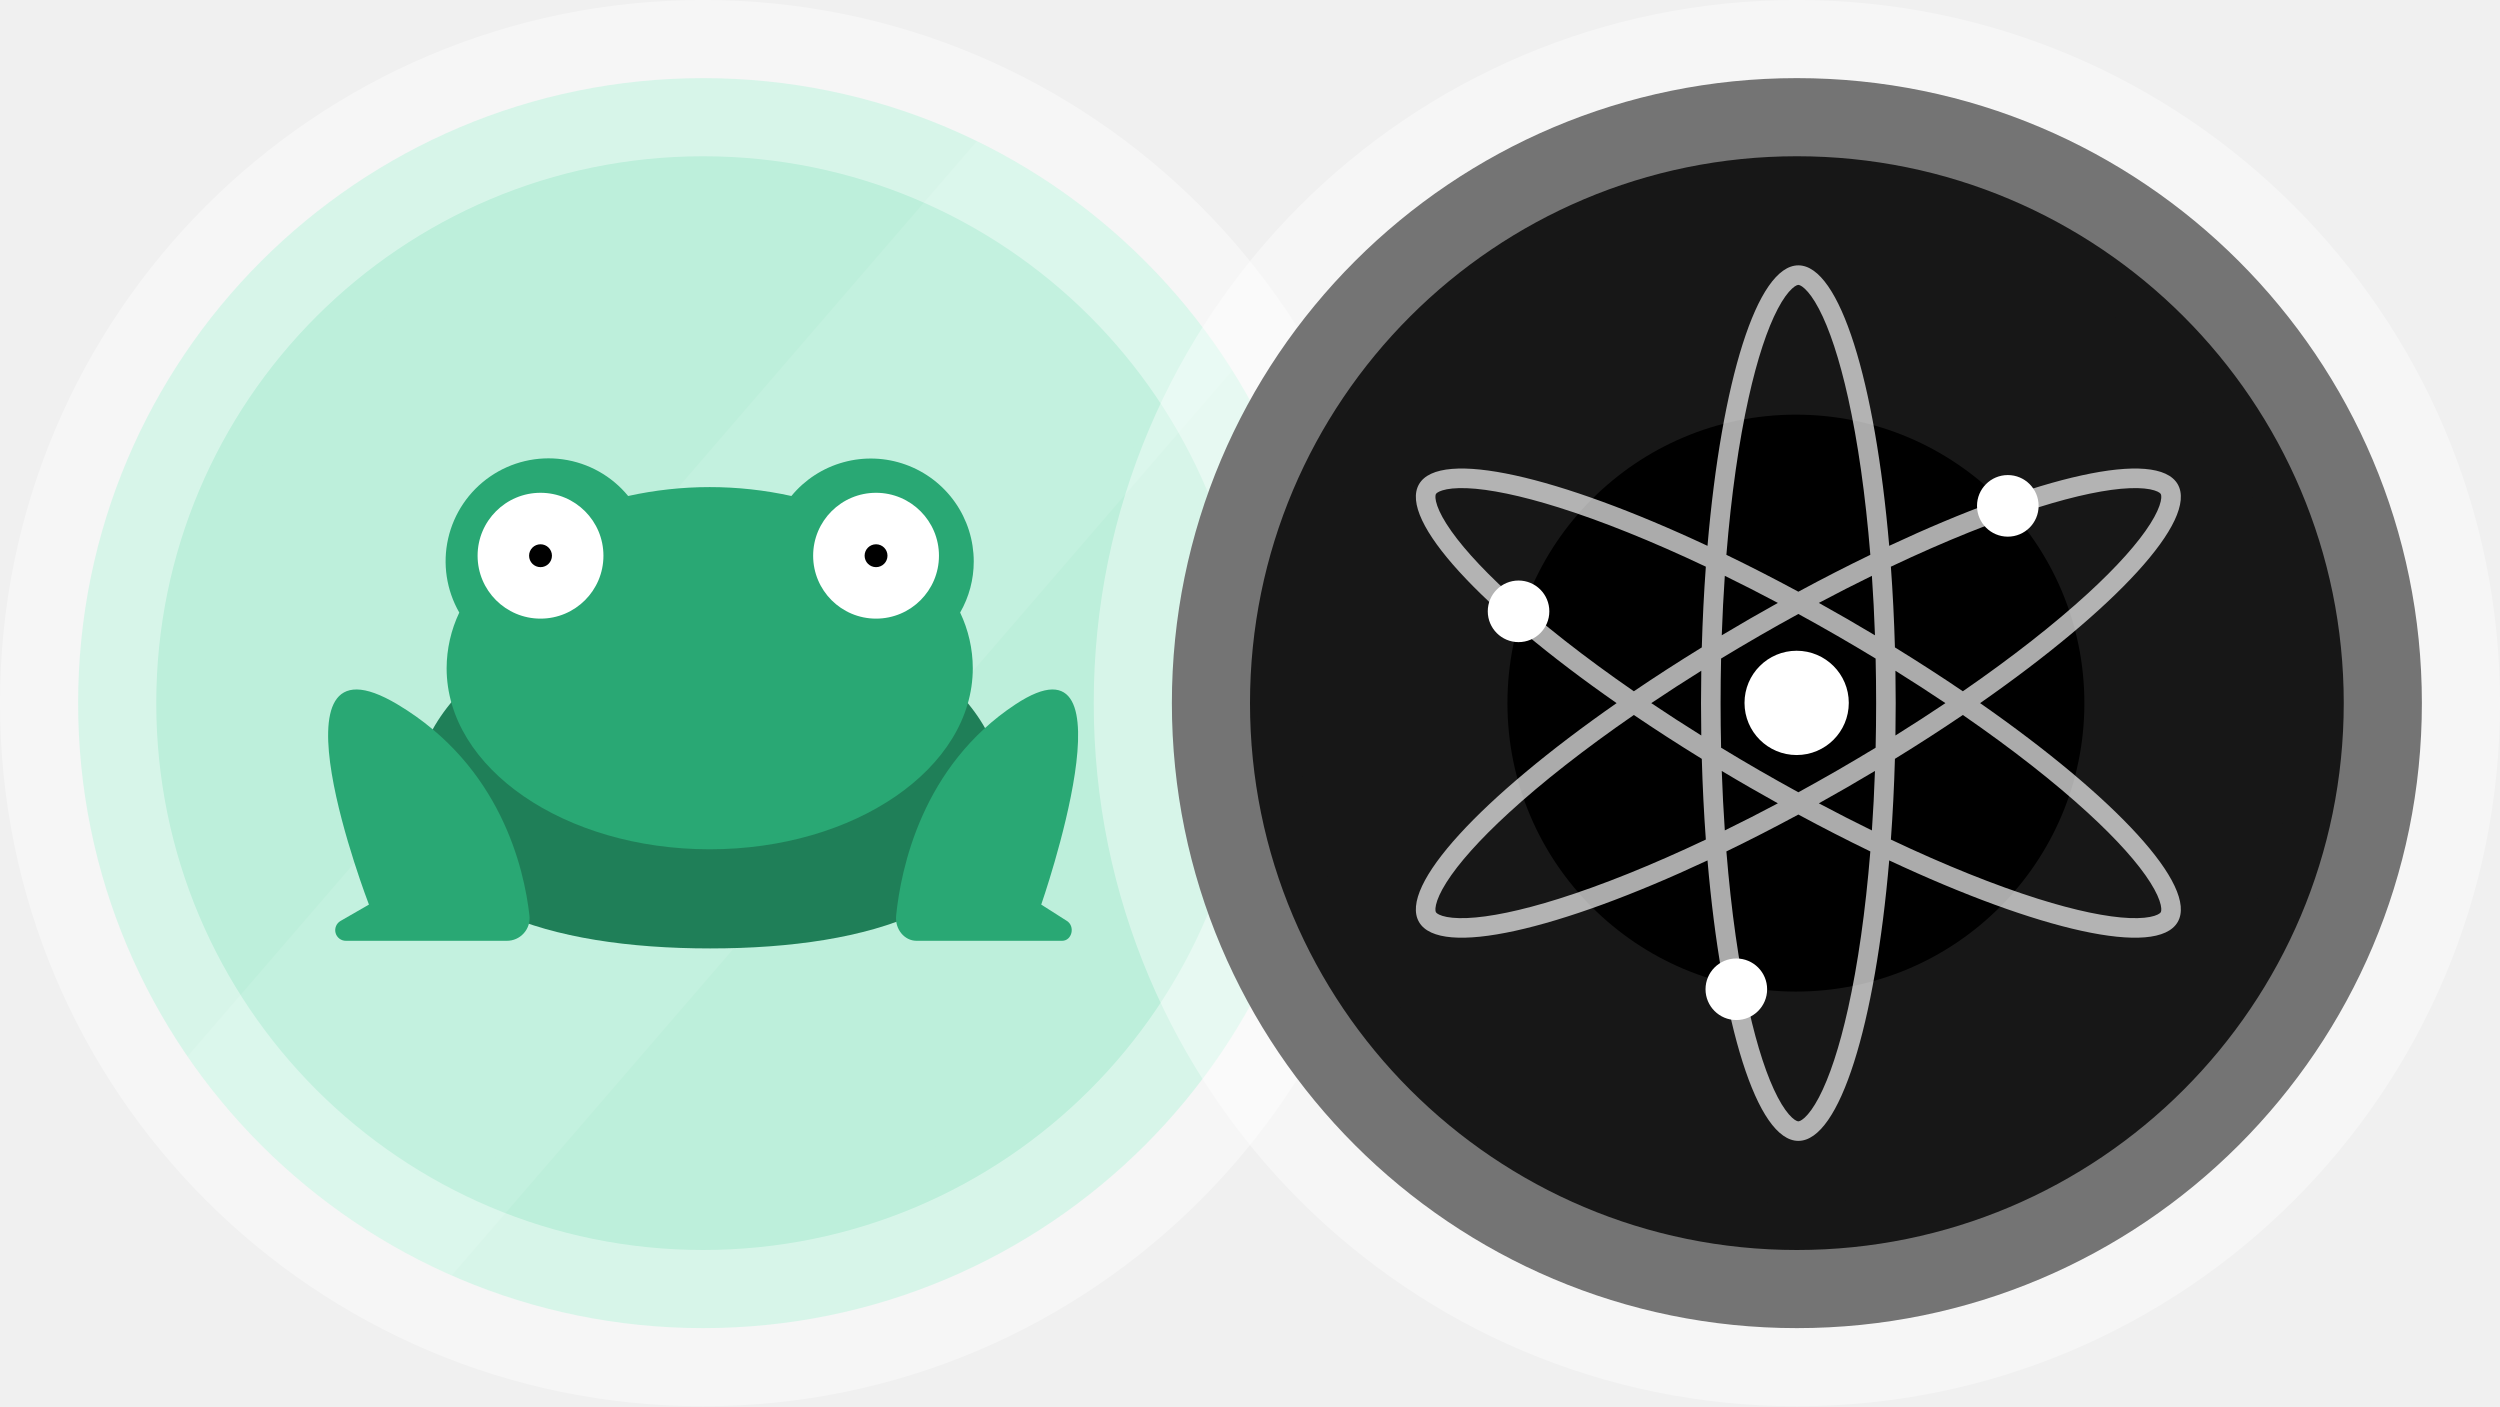
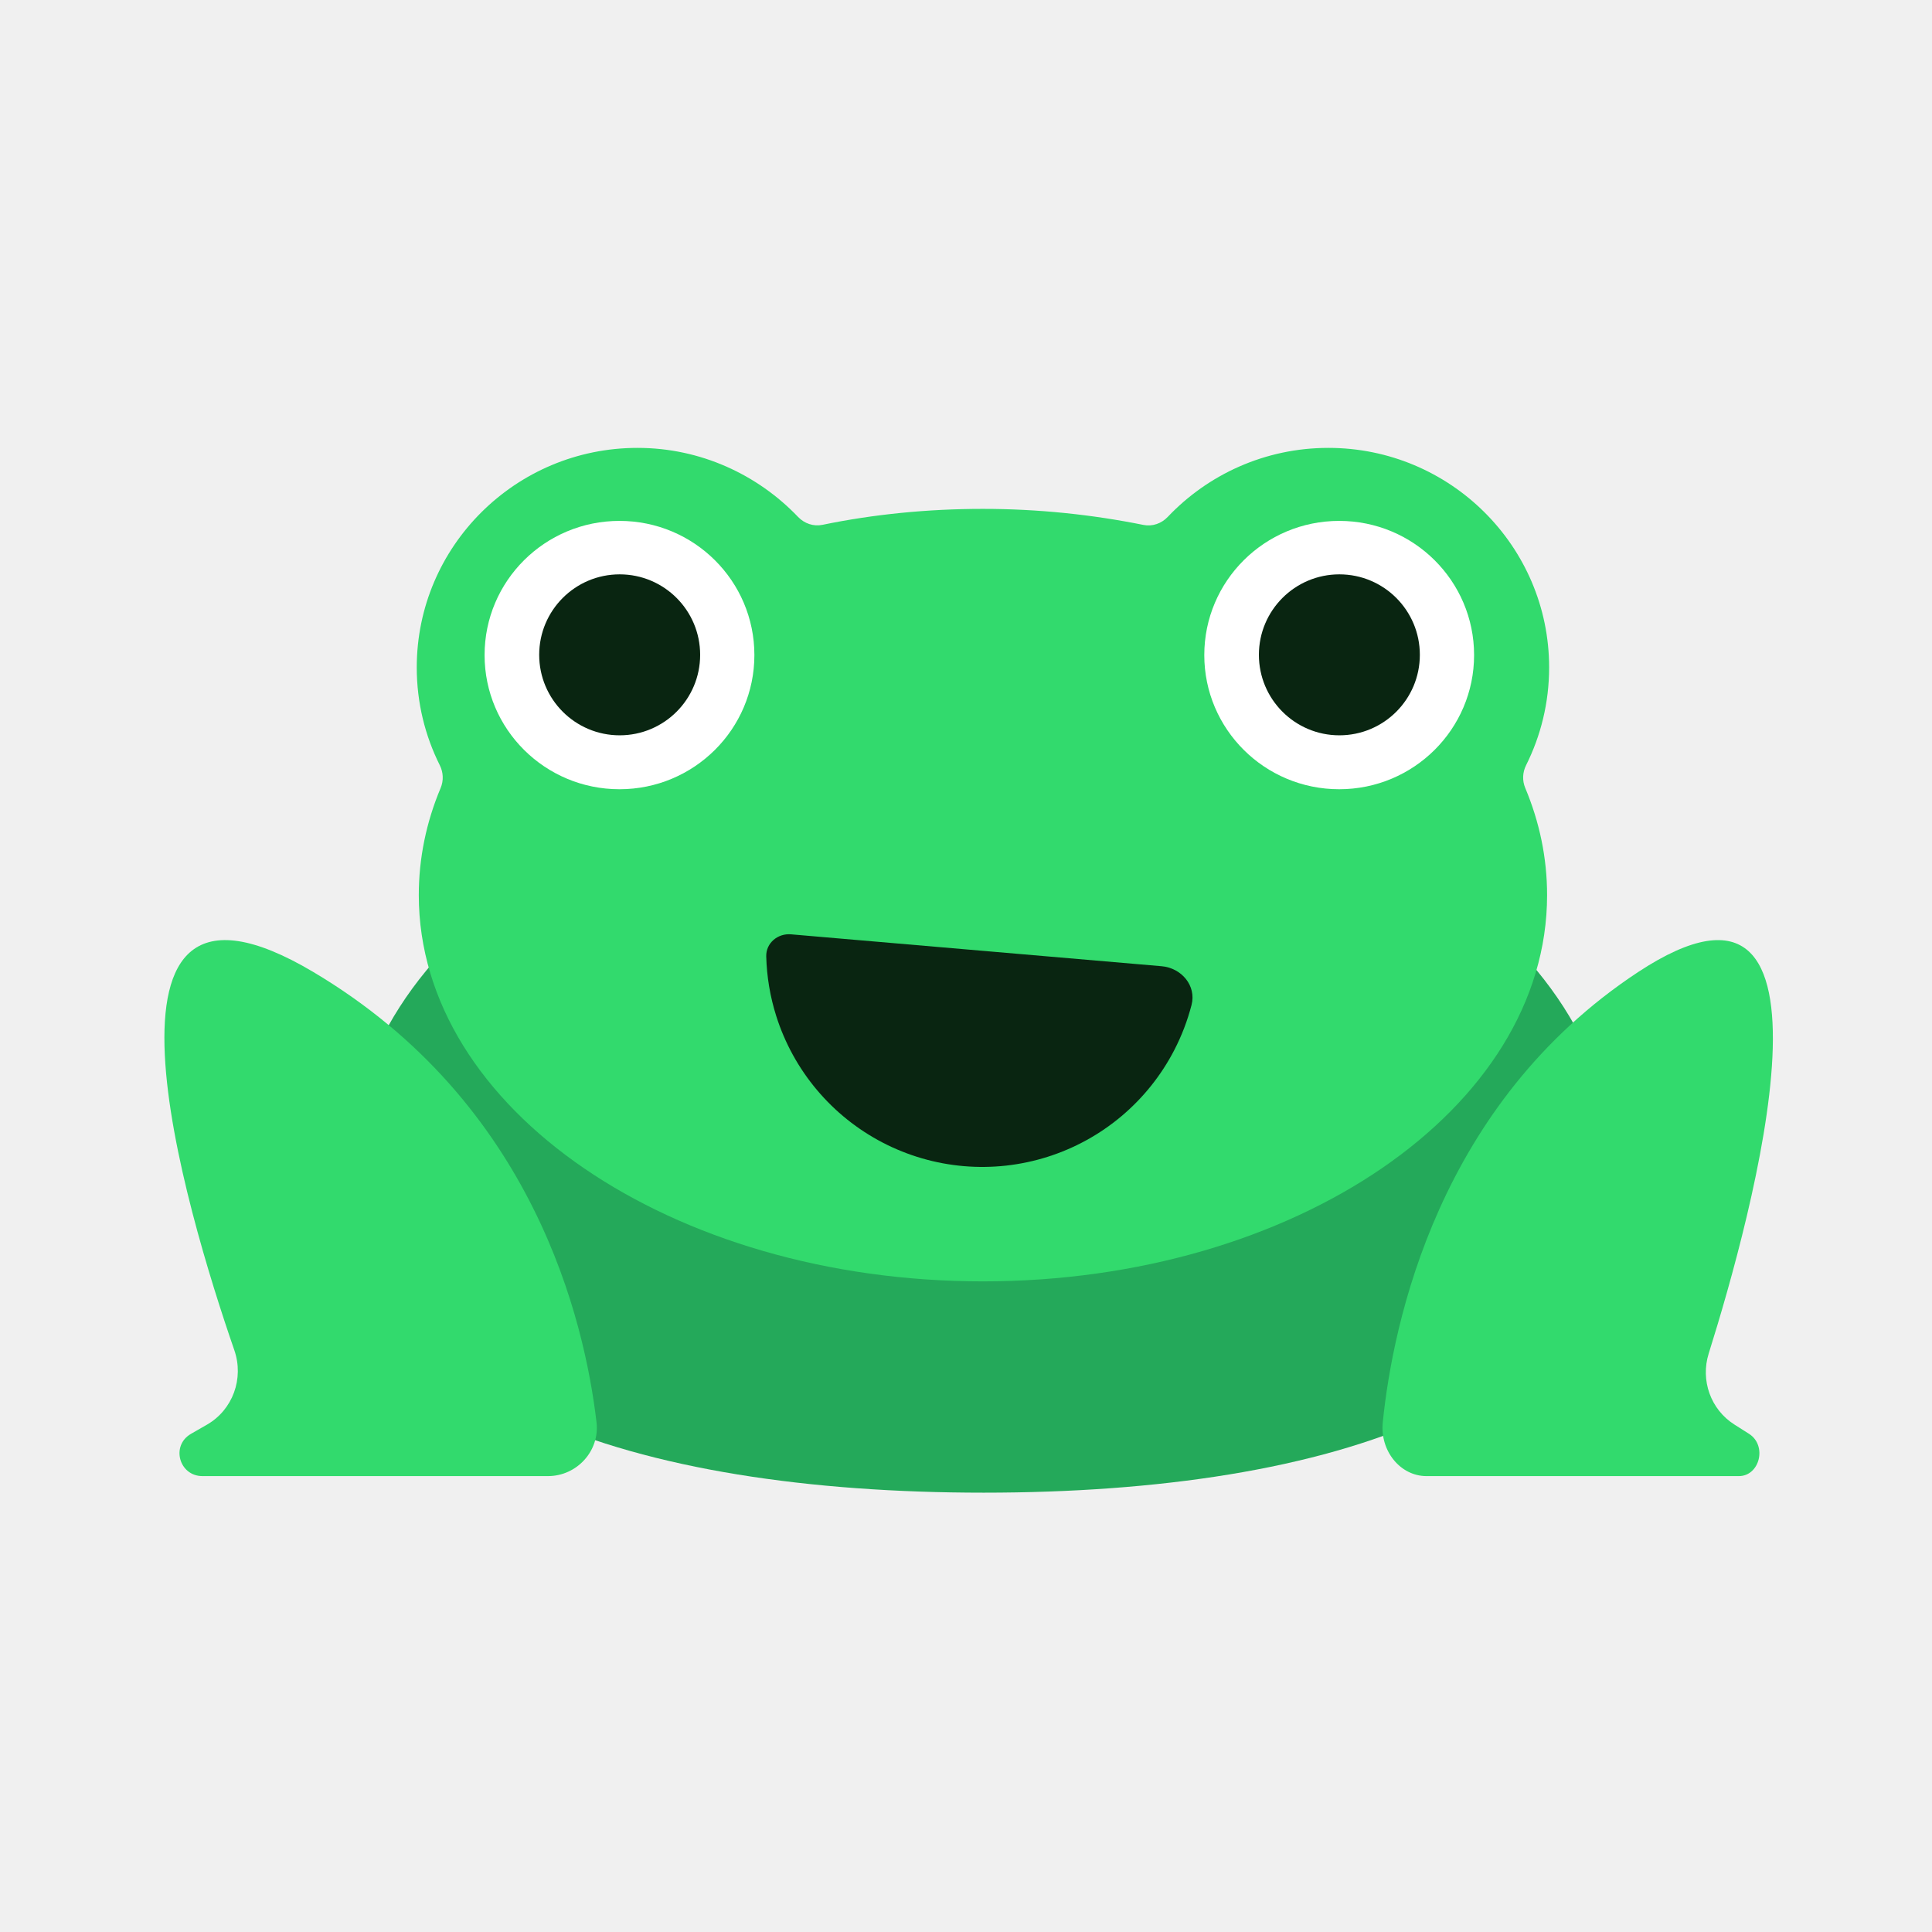
- <svg xmlns="http://www.w3.org/2000/svg" width="128" height="72" viewBox="0 0 128 72" fill="none">
-   <g clip-path="url(#clip0_367_13109)">
-     <path d="M4 36C4 18.327 18.327 4 36 4C53.673 4 68 18.327 68 36C68 53.673 53.673 68 36 68C18.327 68 4 53.673 4 36Z" fill="#BDEFDB" />
-     <rect x="10.4" y="10.4" width="51.2" height="51.2" rx="25.6" fill="#BDEFDB" />
-     <path d="M52.8 4H76L20.8 68H-2.4L52.8 4Z" fill="white" fill-opacity="0.1" />
-     <g clip-path="url(#clip1_367_13109)">
-       <g clip-path="url(#clip2_367_13109)">
-         <path d="M51.393 40.793C51.393 46.315 44.691 48.56 36.362 48.56C28.033 48.56 21.232 46.315 21.232 40.793C21.232 35.271 27.984 30.795 36.313 30.795C44.642 30.795 51.393 35.271 51.393 40.793Z" fill="#1F7F58" />
-         <path d="M49.856 28.745C49.855 27.66 49.52 26.601 48.895 25.714C48.27 24.827 47.387 24.154 46.365 23.787C45.344 23.42 44.234 23.378 43.188 23.666C42.141 23.953 41.209 24.557 40.519 25.395C37.766 24.787 34.913 24.787 32.161 25.395C31.322 24.372 30.129 23.703 28.82 23.519C27.51 23.334 26.18 23.649 25.091 24.401C24.003 25.152 23.237 26.285 22.945 27.575C22.653 28.864 22.857 30.216 23.515 31.363C23.092 32.253 22.871 33.226 22.867 34.211C22.867 39.333 28.898 43.484 36.337 43.484C43.776 43.484 49.807 39.333 49.807 34.211C49.804 33.226 49.583 32.253 49.159 31.363C49.617 30.567 49.857 29.664 49.856 28.745Z" fill="#29A874" />
-         <path d="M27.674 31.674C29.453 31.674 30.896 30.232 30.896 28.453C30.896 26.674 29.453 25.231 27.674 25.231C25.896 25.231 24.453 26.674 24.453 28.453C24.453 30.232 25.896 31.674 27.674 31.674Z" fill="white" />
-         <path d="M44.854 31.674C46.633 31.674 48.075 30.232 48.075 28.453C48.075 26.674 46.633 25.231 44.854 25.231C43.075 25.231 41.633 26.674 41.633 28.453C41.633 30.232 43.075 31.674 44.854 31.674Z" fill="white" />
-         <path d="M25.952 48.169C26.115 48.17 26.277 48.135 26.426 48.069C26.576 48.002 26.709 47.905 26.818 47.783C26.927 47.662 27.01 47.518 27.06 47.363C27.11 47.207 27.126 47.043 27.108 46.88C26.837 44.46 25.634 39.219 20.354 36.066C13.326 31.869 18.89 46.315 18.89 46.315L17.436 47.152C17.332 47.212 17.251 47.305 17.205 47.415C17.159 47.526 17.15 47.649 17.181 47.765C17.212 47.881 17.281 47.984 17.376 48.057C17.471 48.13 17.588 48.169 17.708 48.169H25.952Z" fill="#29A874" />
-         <path d="M46.929 48.169C46.302 48.169 45.812 47.568 45.882 46.88C46.128 44.46 47.216 39.219 51.988 36.066C58.34 31.869 53.311 46.315 53.311 46.315L54.625 47.152C55.062 47.431 54.884 48.169 54.379 48.169H46.929Z" fill="#29A874" />
-         <path d="M27.674 29.038C27.998 29.038 28.26 28.776 28.26 28.452C28.26 28.129 27.998 27.867 27.674 27.867C27.351 27.867 27.089 28.129 27.089 28.452C27.089 28.776 27.351 29.038 27.674 29.038Z" fill="black" />
-         <path d="M44.853 29.038C45.177 29.038 45.439 28.776 45.439 28.452C45.439 28.129 45.177 27.867 44.853 27.867C44.53 27.867 44.268 28.129 44.268 28.452C44.268 28.776 44.53 29.038 44.853 29.038Z" fill="black" />
-       </g>
-     </g>
-   </g>
-   <path d="M36 64C20.536 64 8 51.464 8 36H0C0 55.882 16.118 72 36 72V64ZM64 36C64 51.464 51.464 64 36 64V72C55.882 72 72 55.882 72 36H64ZM36 8C51.464 8 64 20.536 64 36H72C72 16.118 55.882 0 36 0V8ZM36 0C16.118 0 0 16.118 0 36H8C8 20.536 20.536 8 36 8V0Z" fill="white" fill-opacity="0.4" />
-   <path d="M60 36C60 18.327 74.327 4 92 4C109.673 4 124 18.327 124 36C124 53.673 109.673 68 92 68C74.327 68 60 53.673 60 36Z" fill="#171717" />
-   <path fill-rule="evenodd" clip-rule="evenodd" d="M92 10.4C106.138 10.4 117.6 21.861 117.6 36C117.6 50.138 106.138 61.6 92 61.6C77.862 61.6 66.4 50.138 66.4 36C66.4 21.861 77.862 10.4 92 10.4Z" fill="#171717" />
-   <path fill-rule="evenodd" clip-rule="evenodd" d="M91.951 21.23C100.107 21.23 106.72 27.843 106.72 36C106.72 44.157 100.107 50.769 91.951 50.769C83.794 50.769 77.181 44.157 77.181 36C77.181 27.843 83.794 21.23 91.951 21.23Z" fill="black" />
-   <path opacity="0.67" fill-rule="evenodd" clip-rule="evenodd" d="M92.402 14.779C92.198 14.591 92.094 14.588 92.076 14.588C92.058 14.588 91.953 14.591 91.75 14.779C91.541 14.971 91.292 15.302 91.023 15.813C90.486 16.834 89.973 18.377 89.53 20.368C89.032 22.607 88.639 25.344 88.391 28.407C89.589 28.987 90.822 29.617 92.076 30.295C93.33 29.617 94.562 28.987 95.761 28.407C95.513 25.343 95.12 22.607 94.622 20.368C94.179 18.377 93.666 16.834 93.129 15.813C92.86 15.302 92.611 14.971 92.402 14.779ZM91.027 30.869C90.106 30.38 89.199 29.917 88.31 29.482C88.243 30.468 88.191 31.485 88.154 32.527C88.624 32.245 89.1 31.965 89.584 31.686C90.067 31.408 90.548 31.135 91.027 30.869ZM87.424 27.947C88.143 19.546 89.955 13.586 92.076 13.586C94.197 13.586 96.009 19.546 96.728 27.946C104.367 24.369 110.438 22.957 111.499 24.793C112.559 26.629 108.3 31.177 101.381 36C108.3 40.822 112.559 45.37 111.499 47.206C110.438 49.043 104.367 47.631 96.728 44.053C96.009 52.453 94.197 58.413 92.076 58.413C89.955 58.413 88.143 52.453 87.424 44.053C79.784 47.63 73.713 49.043 72.653 47.206C71.592 45.37 75.851 40.822 82.77 36C75.851 31.177 71.592 26.629 72.653 24.793C73.713 22.957 79.784 24.369 87.424 27.947ZM83.653 35.393C81.123 33.646 78.948 31.937 77.256 30.387C75.752 29.008 74.672 27.792 74.056 26.817C73.747 26.329 73.585 25.947 73.523 25.671C73.462 25.401 73.512 25.309 73.52 25.294V25.294C73.529 25.279 73.584 25.19 73.848 25.108C74.119 25.023 74.531 24.973 75.109 24.996C76.262 25.042 77.856 25.369 79.803 25.981C81.992 26.67 84.56 27.697 87.339 29.014C87.242 30.342 87.172 31.723 87.132 33.147C85.918 33.894 84.755 34.645 83.653 35.393ZM83.653 36.607C81.123 38.353 78.948 40.062 77.256 41.613C75.752 42.991 74.672 44.207 74.056 45.182C73.747 45.671 73.585 46.052 73.523 46.329C73.462 46.598 73.512 46.691 73.52 46.705C73.529 46.72 73.584 46.809 73.848 46.892C74.119 46.977 74.531 47.027 75.109 47.004C76.262 46.958 77.856 46.631 79.803 46.019C81.992 45.33 84.56 44.302 87.339 42.985C87.242 41.658 87.172 40.276 87.132 38.853C85.918 38.106 84.755 37.354 83.653 36.607ZM87.106 37.657C86.221 37.105 85.366 36.551 84.545 36C85.366 35.448 86.221 34.895 87.106 34.342C87.097 34.89 87.092 35.442 87.092 36C87.092 36.557 87.097 37.11 87.106 37.657ZM88.12 38.282C88.103 37.532 88.094 36.771 88.094 36C88.094 35.229 88.103 34.467 88.12 33.717C88.761 33.328 89.416 32.94 90.084 32.554C90.753 32.168 91.417 31.795 92.076 31.435C92.734 31.795 93.398 32.168 94.067 32.554C94.735 32.94 95.391 33.328 96.032 33.718C96.049 34.467 96.058 35.229 96.058 36C96.058 36.771 96.049 37.532 96.032 38.282C95.391 38.672 94.735 39.06 94.067 39.446C93.398 39.831 92.734 40.204 92.076 40.565C91.417 40.204 90.753 39.831 90.084 39.446C89.416 39.06 88.761 38.672 88.12 38.282ZM88.154 39.473C88.191 40.514 88.243 41.531 88.31 42.517C89.199 42.083 90.106 41.62 91.027 41.13C90.548 40.864 90.067 40.592 89.584 40.313C89.1 40.035 88.624 39.754 88.154 39.473ZM92.076 41.705C90.822 42.382 89.589 43.013 88.391 43.593C88.639 46.656 89.032 49.392 89.53 51.631C89.973 53.622 90.486 55.165 91.023 56.186C91.292 56.697 91.541 57.029 91.75 57.221C91.953 57.408 92.058 57.412 92.076 57.412C92.094 57.412 92.198 57.408 92.402 57.221C92.611 57.029 92.86 56.697 93.129 56.186C93.666 55.165 94.179 53.622 94.622 51.631C95.12 49.392 95.513 46.656 95.761 43.593C94.562 43.013 93.33 42.382 92.076 41.705ZM96.813 42.986C99.591 44.302 102.159 45.33 104.348 46.019C106.295 46.631 107.889 46.958 109.042 47.004C109.62 47.027 110.032 46.977 110.303 46.892C110.567 46.809 110.623 46.72 110.631 46.705C110.64 46.691 110.689 46.598 110.629 46.329C110.567 46.052 110.404 45.671 110.095 45.182C109.479 44.207 108.399 42.991 106.895 41.613C105.204 40.062 103.028 38.353 100.498 36.607C99.396 37.354 98.233 38.106 97.02 38.852C96.98 40.276 96.91 41.658 96.813 42.986ZM100.498 35.393C103.028 33.646 105.204 31.937 106.895 30.387C108.399 29.008 109.479 27.792 110.095 26.817C110.404 26.329 110.567 25.947 110.629 25.671C110.689 25.401 110.64 25.309 110.631 25.294C110.623 25.279 110.567 25.19 110.303 25.108C110.032 25.023 109.62 24.973 109.042 24.996C107.889 25.042 106.295 25.369 104.348 25.981C102.159 26.67 99.591 27.697 96.813 29.014C96.91 30.341 96.98 31.724 97.02 33.147C98.233 33.894 99.396 34.645 100.498 35.393ZM97.046 34.343C97.931 34.895 98.785 35.449 99.606 36C98.785 36.551 97.931 37.105 97.046 37.657C97.055 37.11 97.06 36.557 97.06 36C97.06 35.442 97.055 34.89 97.046 34.343ZM95.998 32.527C95.962 31.485 95.909 30.468 95.841 29.482C94.953 29.917 94.046 30.38 93.125 30.869C93.603 31.135 94.085 31.408 94.568 31.686C95.051 31.965 95.528 32.246 95.998 32.527ZM95.841 42.518C94.953 42.083 94.046 41.62 93.125 41.13C93.603 40.864 94.085 40.592 94.568 40.313C95.051 40.034 95.528 39.754 95.998 39.472C95.962 40.514 95.909 41.531 95.841 42.518Z" fill="white" />
-   <path fill-rule="evenodd" clip-rule="evenodd" d="M77.75 29.723C78.62 29.723 79.326 30.429 79.326 31.3C79.326 32.171 78.62 32.877 77.75 32.877C76.879 32.877 76.174 32.171 76.174 31.3C76.174 30.429 76.879 29.723 77.75 29.723Z" fill="white" />
-   <path fill-rule="evenodd" clip-rule="evenodd" d="M102.8 24.323C103.671 24.323 104.377 25.029 104.377 25.9C104.377 26.771 103.671 27.477 102.8 27.477C101.929 27.477 101.223 26.771 101.223 25.9C101.223 25.029 101.929 24.323 102.8 24.323Z" fill="white" />
-   <path fill-rule="evenodd" clip-rule="evenodd" d="M88.9 49.074C89.771 49.074 90.477 49.779 90.477 50.65C90.477 51.52 89.771 52.226 88.9 52.226C88.029 52.226 87.323 51.52 87.323 50.65C87.323 49.779 88.029 49.074 88.9 49.074Z" fill="white" />
-   <path fill-rule="evenodd" clip-rule="evenodd" d="M91.988 33.318C93.463 33.318 94.658 34.514 94.658 35.988C94.658 37.463 93.463 38.658 91.988 38.658C90.514 38.658 89.319 37.463 89.319 35.988C89.319 34.514 90.514 33.318 91.988 33.318Z" fill="white" />
-   <path d="M92 64C76.536 64 64 51.464 64 36H56C56 55.882 72.118 72 92 72V64ZM120 36C120 51.464 107.464 64 92 64V72C111.882 72 128 55.882 128 36H120ZM92 8C107.464 8 120 20.536 120 36H128C128 16.118 111.882 0 92 0V8ZM92 0C72.118 0 56 16.118 56 36H64C64 20.536 76.536 8 92 8V0Z" fill="white" fill-opacity="0.4" />
-   <defs>
-     <clipPath id="clip0_367_13109">
-       <path d="M4 36C4 18.327 18.327 4 36 4C53.673 4 68 18.327 68 36C68 53.673 53.673 68 36 68C18.327 68 4 53.673 4 36Z" fill="white" />
-     </clipPath>
-     <clipPath id="clip1_367_13109">
-       <rect width="38.4" height="38.4" fill="white" transform="translate(16.8 16.7998)" />
-     </clipPath>
-     <clipPath id="clip2_367_13109">
-       <rect width="38.4" height="25.085" fill="white" transform="translate(16.8 23.4746)" />
-     </clipPath>
-   </defs>
+ <svg xmlns="http://www.w3.org/2000/svg" width="166" height="166" viewBox="0 0 166 166" fill="none">
+   <path d="M138.614 100.445C138.614 120.217 114.483 128.252 84.522 128.252C54.56 128.252 30.078 120.217 30.078 100.445C30.078 80.673 54.385 64.673 84.346 64.673C114.307 64.673 138.614 80.707 138.614 100.445Z" fill="#24A95A" />
+   <path d="M133.103 57.347C133.103 46.937 124.603 38.483 114.136 38.483C108.693 38.483 103.787 40.772 100.33 44.417C99.794 44.982 99.012 45.257 98.249 45.103C93.869 44.219 89.236 43.723 84.456 43.723C79.676 43.723 75.043 44.19 70.663 45.095C69.9 45.253 69.114 44.983 68.575 44.419C65.09 40.773 60.187 38.483 54.775 38.483C44.308 38.483 35.808 46.937 35.808 57.347C35.808 60.384 36.526 63.227 37.791 65.757C38.094 66.363 38.125 67.072 37.863 67.697C36.635 70.621 35.983 73.709 35.983 76.91C35.983 95.25 57.691 110.097 84.456 110.097C111.221 110.097 132.928 95.25 132.928 76.91C132.928 73.709 132.276 70.621 131.048 67.697C130.786 67.072 130.817 66.363 131.12 65.757C132.385 63.227 133.103 60.384 133.103 57.347Z" fill="#32DA6D" />
+   <path d="M53.227 67.812C59.629 67.812 64.818 62.651 64.818 56.284C64.818 49.917 59.629 44.756 53.227 44.756C46.825 44.756 41.636 49.917 41.636 56.284C41.636 62.651 46.825 67.812 53.227 67.812Z" fill="white" />
+   <path d="M115.065 67.812C121.466 67.812 126.656 62.651 126.656 56.284C126.656 49.917 121.466 44.756 115.065 44.756C108.663 44.756 103.474 49.917 103.474 56.284C103.474 62.651 108.663 67.812 115.065 67.812Z" fill="white" />
+   <path d="M47.076 126.829C49.57 126.829 51.537 124.663 51.256 122.218C50.237 113.554 45.917 94.795 26.914 83.512C6.084 71.139 15.994 104.034 20.137 116.019C20.974 118.443 20.003 121.135 17.778 122.412L16.412 123.196C14.656 124.209 15.393 126.829 17.396 126.829H47.076Z" fill="#32DA6D" />
+   <path d="M122.566 126.829C120.318 126.829 118.562 124.663 118.808 122.218C119.686 113.589 123.62 94.795 140.761 83.512C159.741 71.043 150.503 104.548 146.815 116.294C146.092 118.598 146.982 121.107 149.022 122.399L150.28 123.196C151.86 124.209 151.193 126.829 149.402 126.829H122.566Z" fill="#32DA6D" />
+   <path d="M53.243 63.179C57.062 63.179 60.158 60.083 60.158 56.264C60.158 52.445 57.062 49.349 53.243 49.349C49.424 49.349 46.328 52.445 46.328 56.264C46.328 60.083 49.424 63.179 53.243 63.179Z" fill="#092511" />
+   <path d="M115.081 63.179C118.9 63.179 121.995 60.083 121.995 56.264C121.995 52.445 118.9 49.349 115.081 49.349C111.262 49.349 108.166 52.445 108.166 56.264C108.166 60.083 111.262 63.179 115.081 63.179Z" fill="#092511" />
+   <path d="M99.799 83.018C101.514 83.165 102.81 84.686 102.378 86.352C102.029 87.698 101.529 89.004 100.886 90.244C99.763 92.409 98.225 94.332 96.359 95.902C94.493 97.472 92.336 98.66 90.011 99.396C87.686 100.133 85.239 100.405 82.809 100.196C80.379 99.987 78.014 99.301 75.849 98.178C73.685 97.055 71.762 95.517 70.192 93.651C68.621 91.785 67.434 89.628 66.697 87.303C66.17 85.64 65.881 83.913 65.836 82.176C65.806 81.029 66.824 80.181 67.967 80.279L84.401 81.693L99.799 83.018Z" fill="#092511" />
</svg>
